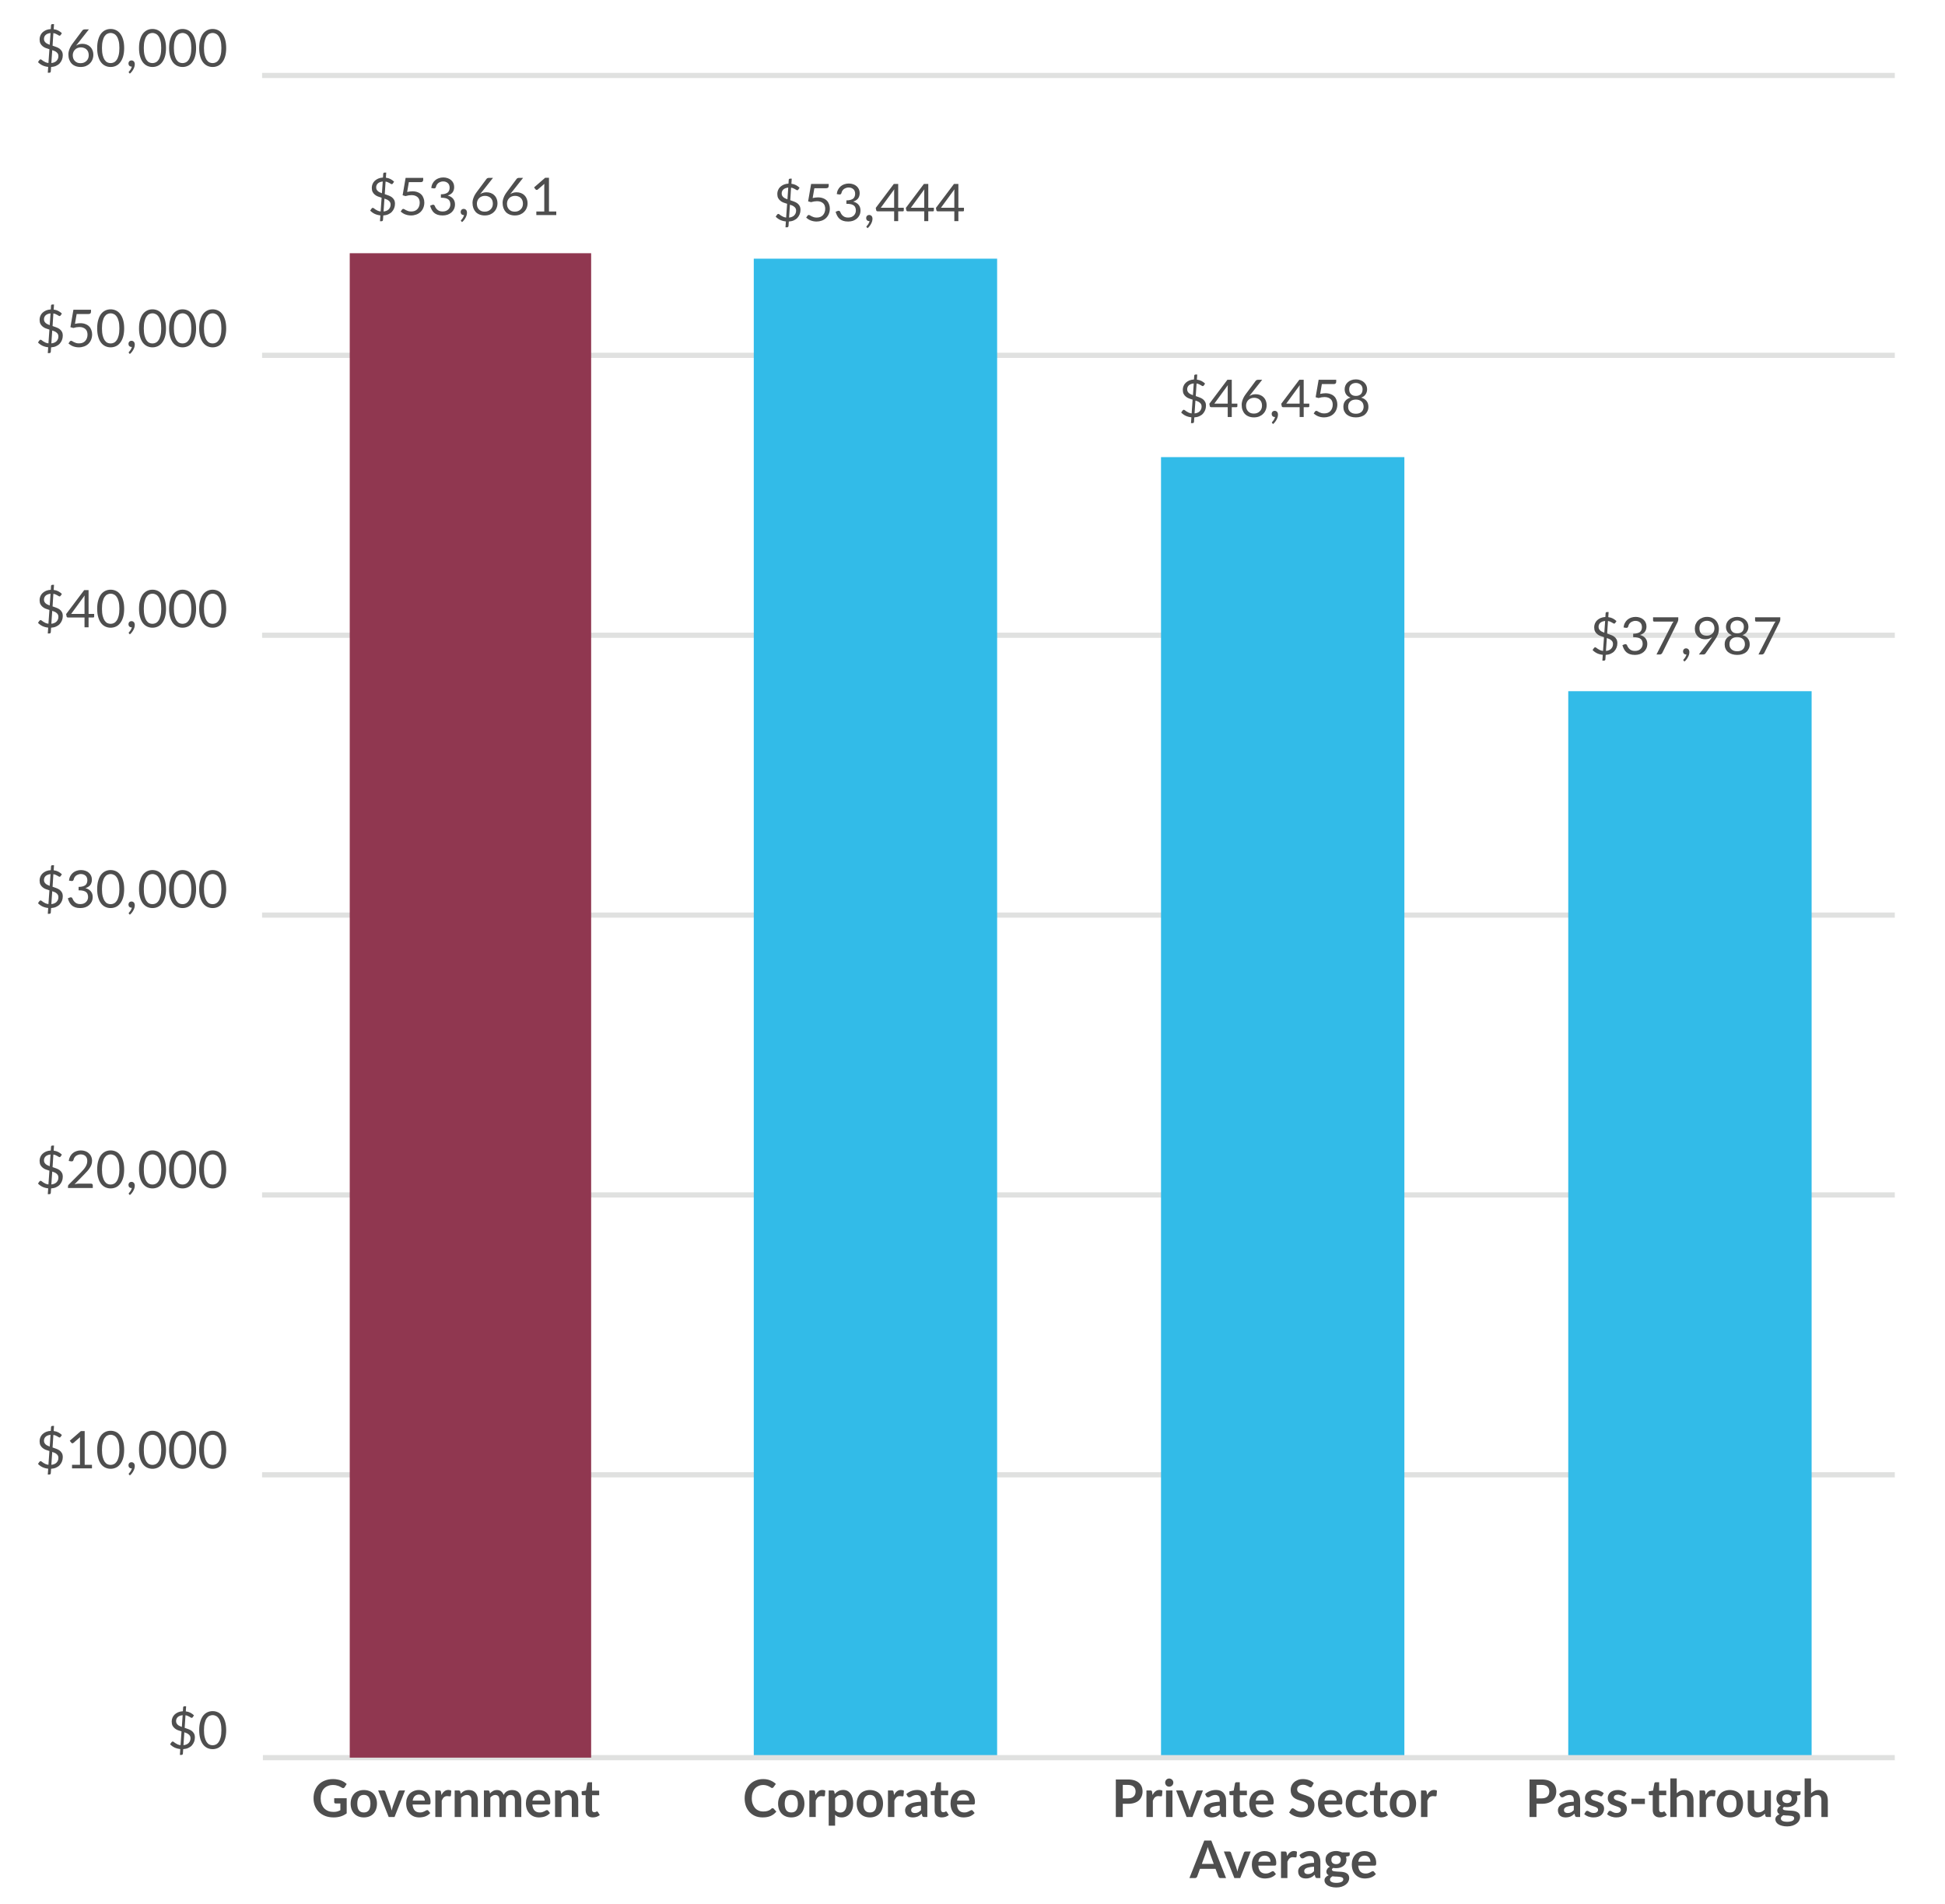
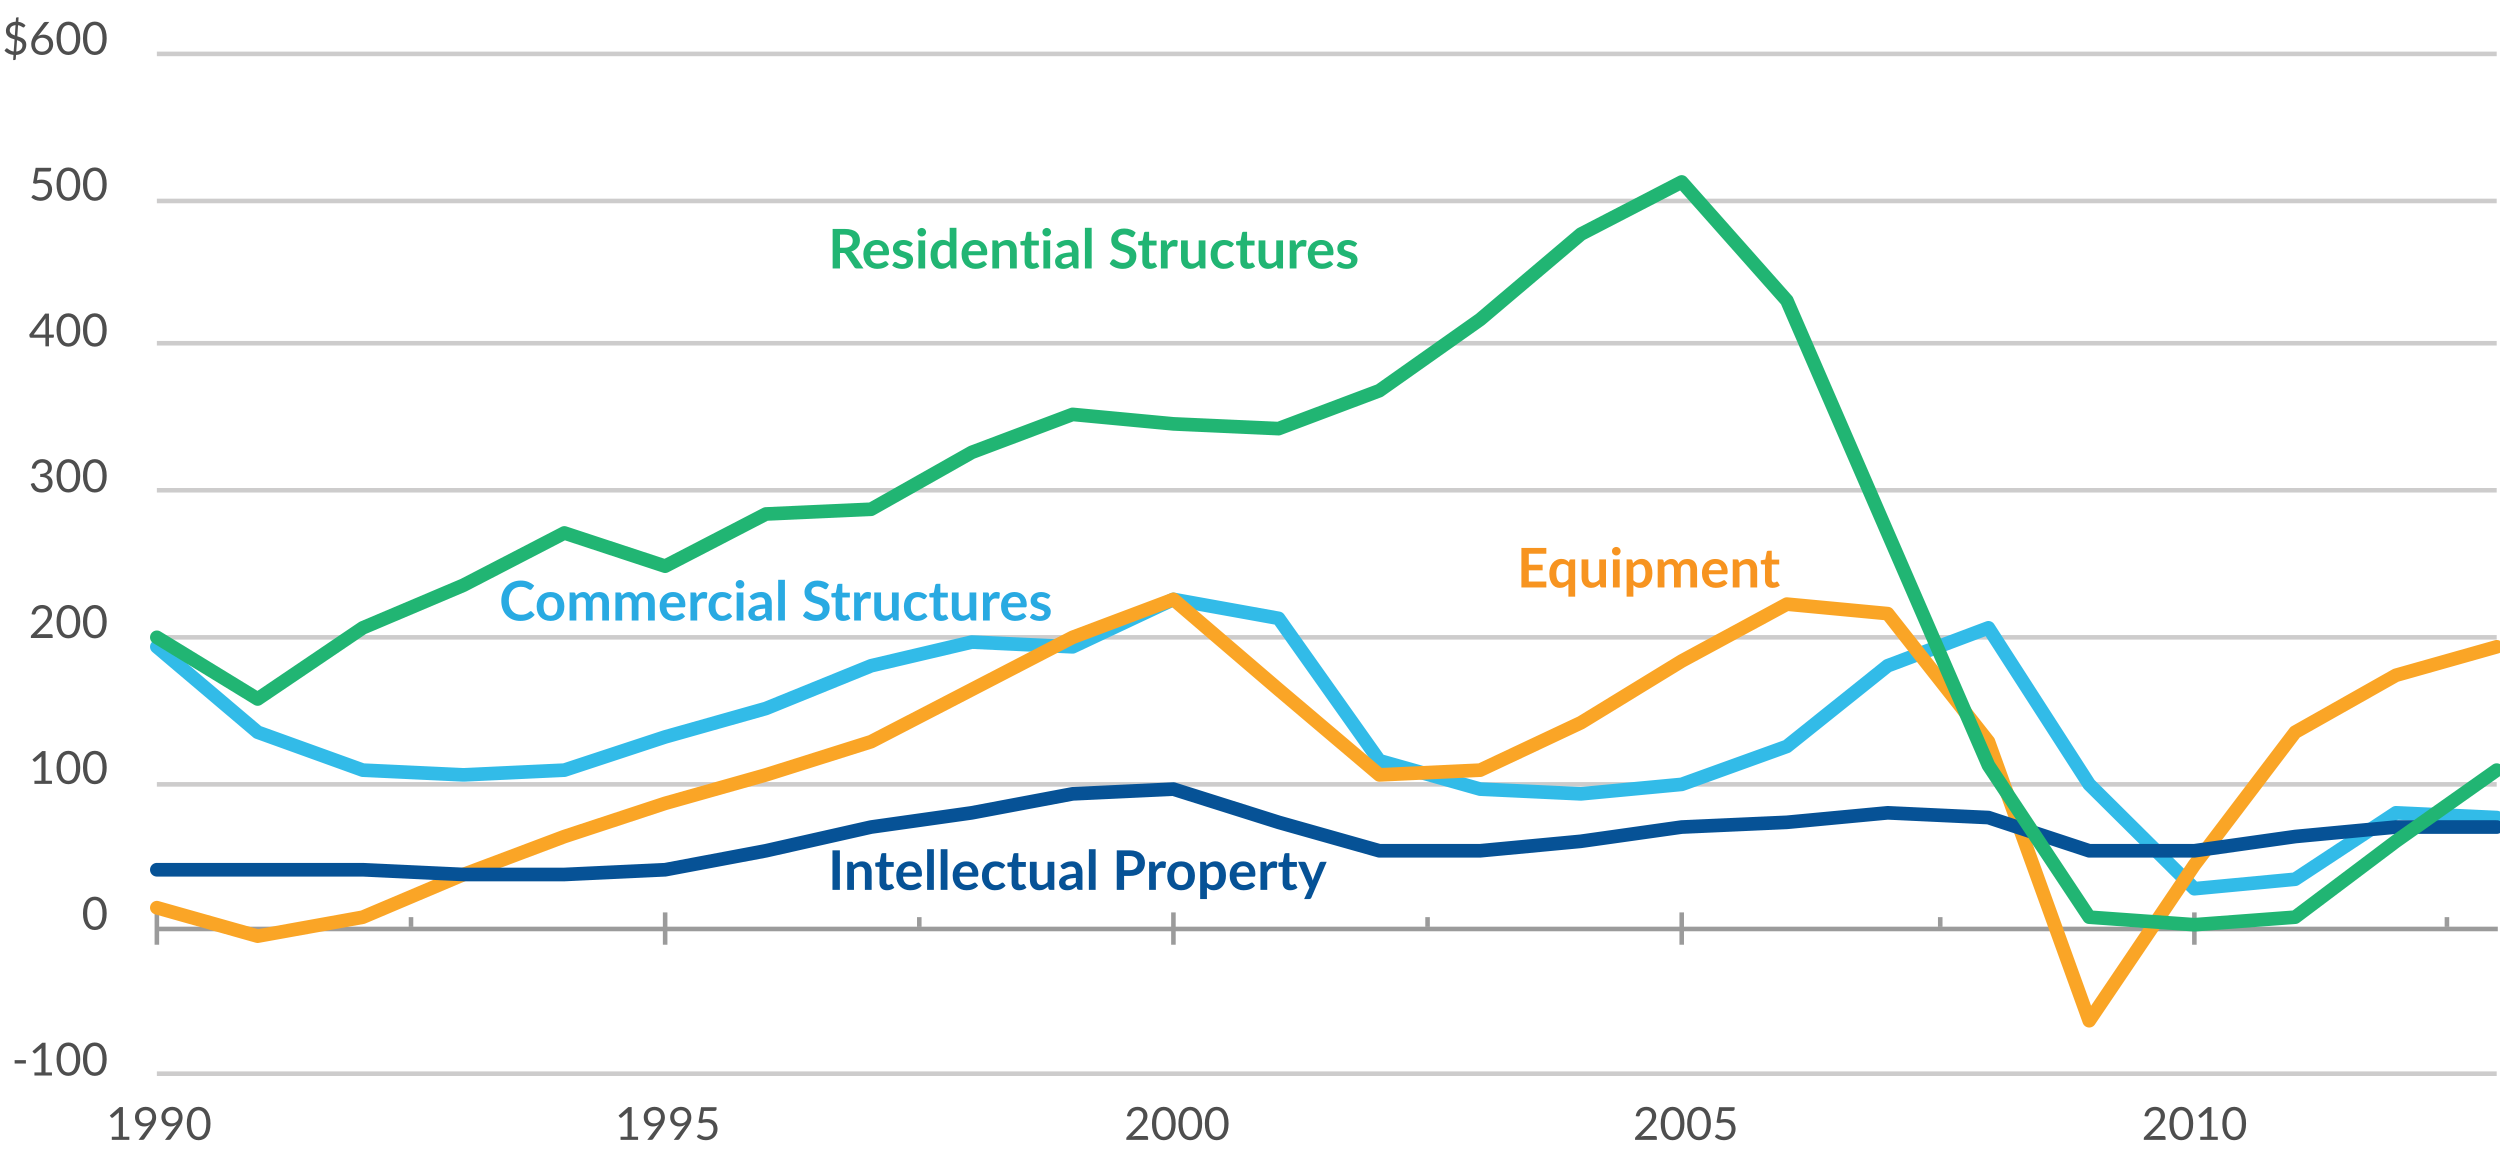
- <svg xmlns="http://www.w3.org/2000/svg" width="375" height="367" viewBox="0 0 375 367">
+ <svg xmlns="http://www.w3.org/2000/svg" width="548.309" height="252" viewBox="0 0 548.309 252">
  <style>text, tspan { font-family: 'Lato'; } .heavy { font-weight: 700; }</style>
-   <path stroke="#E0E1E0" stroke-linejoin="round" stroke-miterlimit="10" d="M50.533 14.554h314.79m-314.79 53.95h314.79m-314.79 53.953h314.79M50.532 176.41h314.79m-314.79 53.95h314.79m-314.79 53.952h314.79" fill="none" />
-   <path fill="#32BBE8" d="M302.363 133.247h46.92v205.59h-46.92v-205.59zm-78.517-45.123h46.92v250.712h-46.92V88.124zM145.33 49.867h46.917v288.97H145.33V49.866z" />
-   <path stroke="#E0E1E0" stroke-linejoin="round" stroke-miterlimit="10" fill="none" d="M50.686 338.836H365.32" />
-   <text transform="translate(149.069 42.629)" fill="#4E4E4E" font-size="10">$53,444</text>
-   <text transform="translate(227.249 80.386)" fill="#4E4E4E" font-size="10">$46,458</text>
-   <text transform="translate(306.566 126.173)" fill="#4E4E4E" font-size="10">$37,987</text>
-   <text transform="translate(32.308 337.119)" fill="#4E4E4E" font-size="10">$0</text>
-   <text transform="translate(6.838 283.071)" fill="#4E4E4E" font-size="10">$10,000</text>
-   <text transform="translate(6.838 229.024)" fill="#4E4E4E" font-size="10">$20,000</text>
-   <text transform="translate(6.838 174.977)" fill="#4E4E4E" font-size="10">$30,000</text>
-   <text transform="translate(6.838 120.93)" fill="#4E4E4E" font-size="10">$40,000</text>
-   <text transform="translate(6.838 66.883)" fill="#4E4E4E" font-size="10">$50,000</text>
-   <text transform="translate(6.838 12.836)" fill="#4E4E4E" font-size="10">$60,000</text>
-   <path fill-rule="evenodd" clip-rule="evenodd" fill="#903750" d="M67.43 48.814h46.544v290.02H67.43z" />
-   <text transform="translate(70.887 41.458)" fill="#4E4E4E" font-size="10">$53,661</text>
-   <text transform="translate(60.077 350.28)" fill="#4E4E4E" class="heavy" font-size="10">Government</text>
-   <text transform="translate(143.181 350.28)" fill="#4E4E4E" class="heavy" font-size="10">Corporate</text>
-   <text transform="translate(214.32 350.28)" fill="#4E4E4E" class="heavy" font-size="10">Private Sector</text>
-   <text transform="translate(229.388 362.052)" fill="#4E4E4E" class="heavy" font-size="10">Average</text>
-   <text transform="translate(294.084 350.28)" fill="#4E4E4E" class="heavy" font-size="10">Pass-through</text>
+   <path stroke="#CDCCCC" stroke-linejoin="round" stroke-miterlimit="10" d="M34.405 11.824h513.183M34.405 44.074h513.183M34.405 75.28h513.183m-513.183 32.25h513.183M34.405 139.78h513.183M34.405 172.03h513.183M34.405 235.486h513.183" fill="none" />
+   <path stroke="#9B9B9B" stroke-linejoin="round" stroke-miterlimit="10" fill="none" d="M34.56 203.742h513.268M481.277 200.117v7.092m-112.438-7.093v7.092m-111.48-7.093v7.092m-111.477-7.093v7.092m-111.478-7.093v7.092m502.266-6.053v2.08m-111.13-2.08v2.08m-112.44-2.08v2.08m-111.478-2.08v2.08m-111.478-2.08v2.08" />
+   <path stroke="#32BBE8" stroke-width="3" stroke-linecap="round" stroke-linejoin="round" stroke-miterlimit="10" d="M525.484 178.27l22.104 1.04m-44.207 13.525l22.105-14.563m-44.208 16.644l22.104-2.08m-45.166-20.807l23.063 22.886M436.11 137.7l22.103 34.33m-44.207-26.01l22.104-8.32m-44.207 26.007l22.103-17.686m-45.167 26.01l23.063-8.323m-45.168 10.403l22.104-2.08m-44.208 1.04l22.104 1.04m-44.208-7.282l22.104 6.24m-44.207-37.45l22.104 31.21m-45.17-35.37l23.065 4.16m-45.168 6.242l22.104-10.402m-44.206 9.362l22.103 1.04m-44.207 4.16l22.104-5.2m-45.168 14.565l23.064-9.363m-45.167 15.604l22.103-6.24m-44.207 13.522l22.103-7.282m-44.207 8.322l22.104-1.04m-44.208 0l22.104 1.04m-45.168-9.362l23.064 8.322M34.405 141.86l22.103 18.726" fill="none" />
+   <path fill="none" d="M34.165 11.564H548.31v224.704H34.164z" />
+   <path stroke="#FAA526" stroke-width="3" stroke-linecap="round" stroke-linejoin="round" stroke-miterlimit="10" d="M525.484 148.103l22.104-6.242m-44.207 18.726l22.105-12.483m-44.208 41.61l22.104-29.127m-45.166 63.275l23.063-34.146m-45.168-27.047l22.103 61.194m-44.207-89.28l22.104 28.087m-44.207-30.17l22.103 2.082m-45.167 10.4l23.063-12.482m-45.168 26.008l22.104-13.524m-44.208 23.926l22.104-10.402m-44.208 11.442l22.104-1.04m-44.207-17.684l22.104 18.725m-45.17-38.492l23.065 19.766m-45.168-11.444l22.104-8.322m-44.206 19.766l22.103-11.443m-44.207 22.887l22.104-11.443m-45.168 18.724l23.064-7.28m-45.167 13.522l22.103-6.242m-44.207 13.525l22.103-7.282m-44.207 15.605l22.104-8.322m-44.208 17.684l22.104-9.362m-45.168 13.523l23.064-4.16m-45.167-2.08l22.103 6.24" fill="none" />
+   <path fill="none" d="M34.165 11.564H548.31v224.704H34.164z" />
+   <path stroke="#065296" stroke-width="3" stroke-linecap="round" stroke-linejoin="round" stroke-miterlimit="10" d="M525.484 181.392h22.104m-44.207 2.08l22.105-2.08m-44.208 5.202l22.104-3.12m-45.166 3.12h23.063m-45.168-7.282l22.103 7.282m-44.207-8.323l22.104 1.04m-44.207 1.042l22.103-2.08m-45.167 3.12l23.063-1.04m-45.168 4.16l22.104-3.12m-44.208 5.202l22.104-2.08m-44.208 2.08h22.104m-44.207-6.242l22.104 6.242m-45.17-13.525l23.065 7.28m-45.168-6.24l22.104-1.04m-44.206 5.2l22.103-4.16m-44.207 7.282l22.104-3.12m-45.168 8.322l23.064-5.202m-45.167 9.363l22.103-4.16m-44.207 5.2l22.103-1.04m-44.207 1.04h22.104m-44.208-1.04l22.104 1.04m-45.168-1.04h23.064m-45.167 0h22.103" fill="none" />
+   <path fill="none" d="M34.165 11.564H548.31v224.704H34.164z" />
+   <path stroke="#21B573" stroke-width="3" stroke-linecap="round" stroke-linejoin="round" stroke-miterlimit="10" d="M525.484 184.513l22.104-15.604m-44.207 32.247l22.105-16.645m-44.208 18.302l22.104-1.657m-45.166 0l23.063 1.657m-45.168-34.946l22.103 33.29m-44.207-84.264l22.104 50.975M391.903 65.92l22.103 50.973m-45.167-76.98l23.063 26.006m-45.168-14.565l22.104-11.443m-44.208 30.17l22.104-18.726m-44.208 34.33l22.104-15.605m-44.207 23.927l22.104-8.322m-45.17 7.282l23.065 1.04m-45.168-3.12l22.104 2.08m-44.206 6.242l22.103-8.324m-44.207 20.806l22.104-12.483m-45.168 13.522l23.064-1.04m-45.167 12.484l22.103-11.443m-44.207 4.16l22.103 7.283m-44.207 4.16l22.104-11.442M79.572 137.7l22.104-9.363m-45.168 24.967L79.572 137.7m-45.167 2.08l22.103 13.523" fill="none" />
+   <path fill="none" d="M34.165 11.564H548.31v224.704H34.164z" />
+   <text transform="translate(2.587 235.89)" fill="#4E4E4E" font-size="10">-100</text>
+   <text transform="translate(17.902 203.903)" fill="#4E4E4E" font-size="10">0</text>
+   <text transform="translate(6.302 171.916)" fill="#4E4E4E" font-size="10">100</text>
+   <text transform="translate(6.302 139.931)" fill="#4E4E4E" font-size="10">200</text>
+   <text transform="translate(6.302 107.944)" fill="#4E4E4E" font-size="10">300</text>
+   <text transform="translate(6.302 75.958)" fill="#4E4E4E" font-size="10">400</text>
+   <text transform="translate(6.302 43.972)" fill="#4E4E4E" font-size="10">500</text>
+   <text transform="translate(.502 11.985)" fill="#4E4E4E" font-size="10">$600</text>
+   <text transform="translate(23.271 250)" fill="#4E4E4E" font-size="10">1990</text>
+   <text transform="translate(134.851 250)" fill="#4E4E4E" font-size="10">1995</text>
+   <text transform="translate(246.556 250)" fill="#4E4E4E" font-size="10">2000</text>
+   <text transform="translate(358.136 250)" fill="#4E4E4E" font-size="10">2005</text>
+   <text transform="translate(469.717 250)" fill="#4E4E4E" font-size="10">2010</text>
+   <text transform="translate(109.482 136.092)" fill="#29AAE2" class="heavy" font-size="12">Commercial Structures</text>
+   <text transform="translate(332.71 128.843)" fill="#F79420" class="heavy" font-size="12">Equipment</text>
+   <text transform="translate(181.61 195.166)" fill="#065296" class="heavy" font-size="12">Intellectual Property</text>
+   <text transform="translate(181.649 58.88)" fill="#21B573" class="heavy" font-size="12">Residential Structures</text>
</svg>
